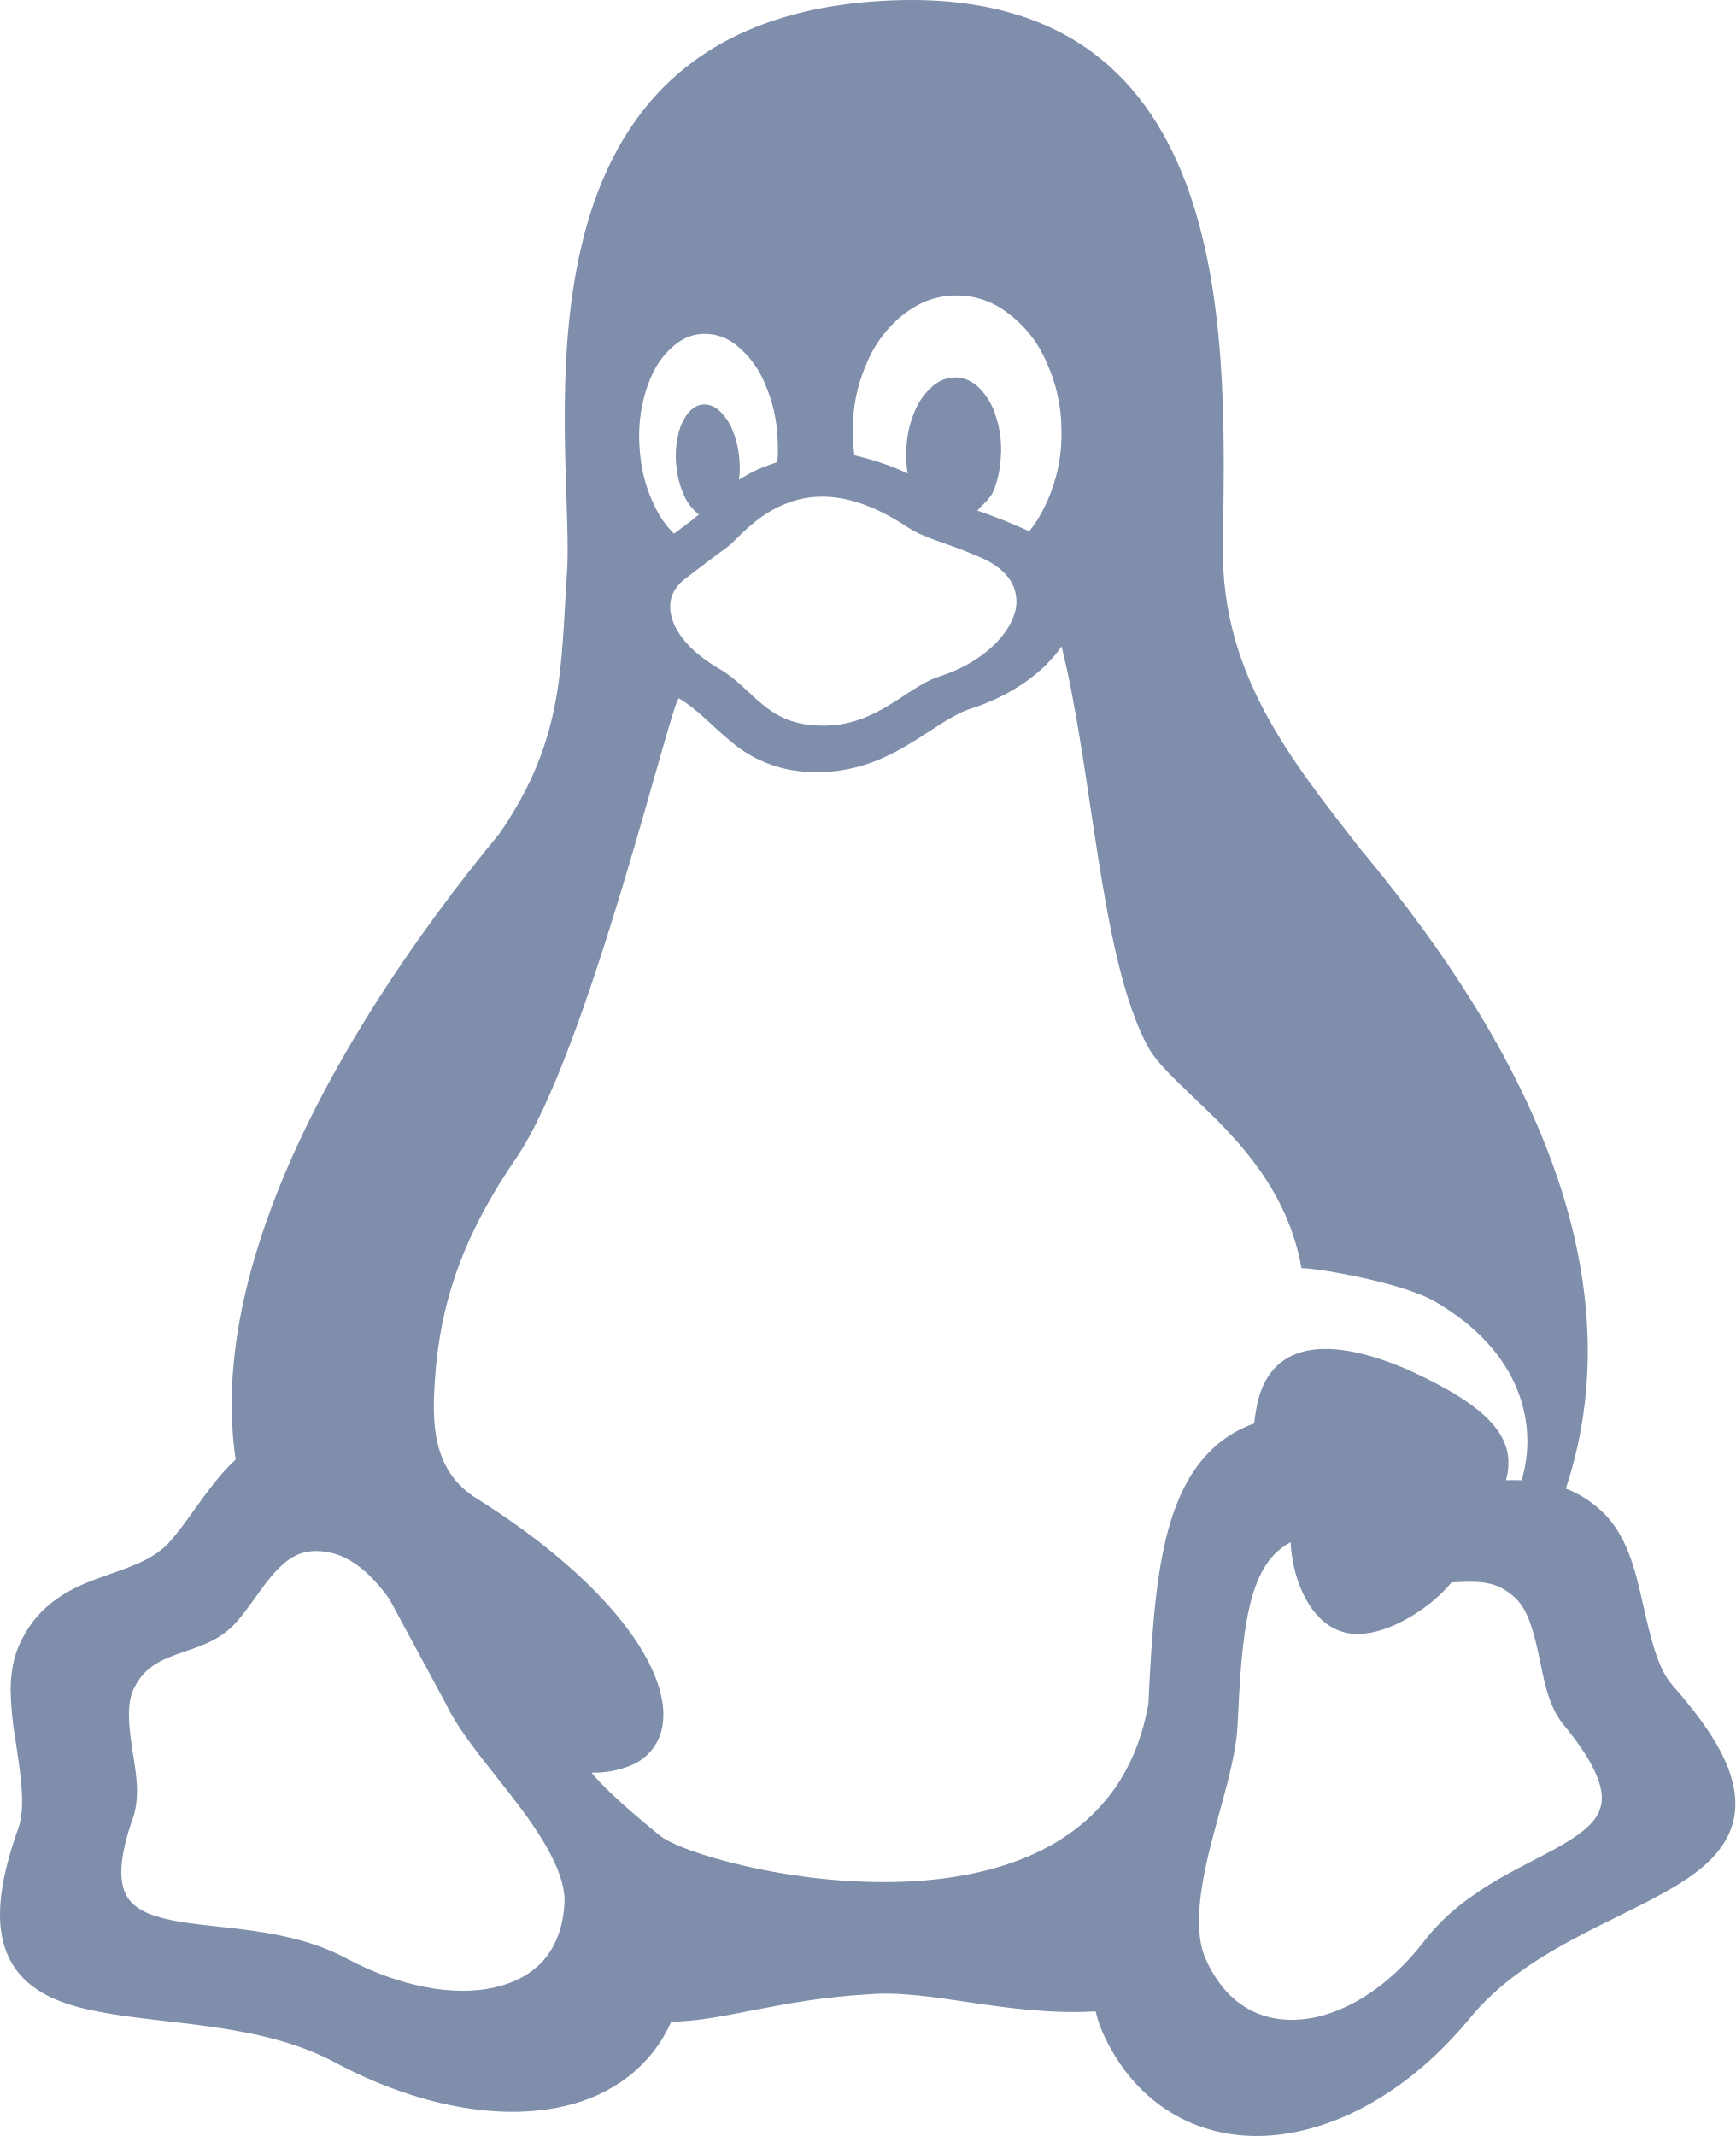
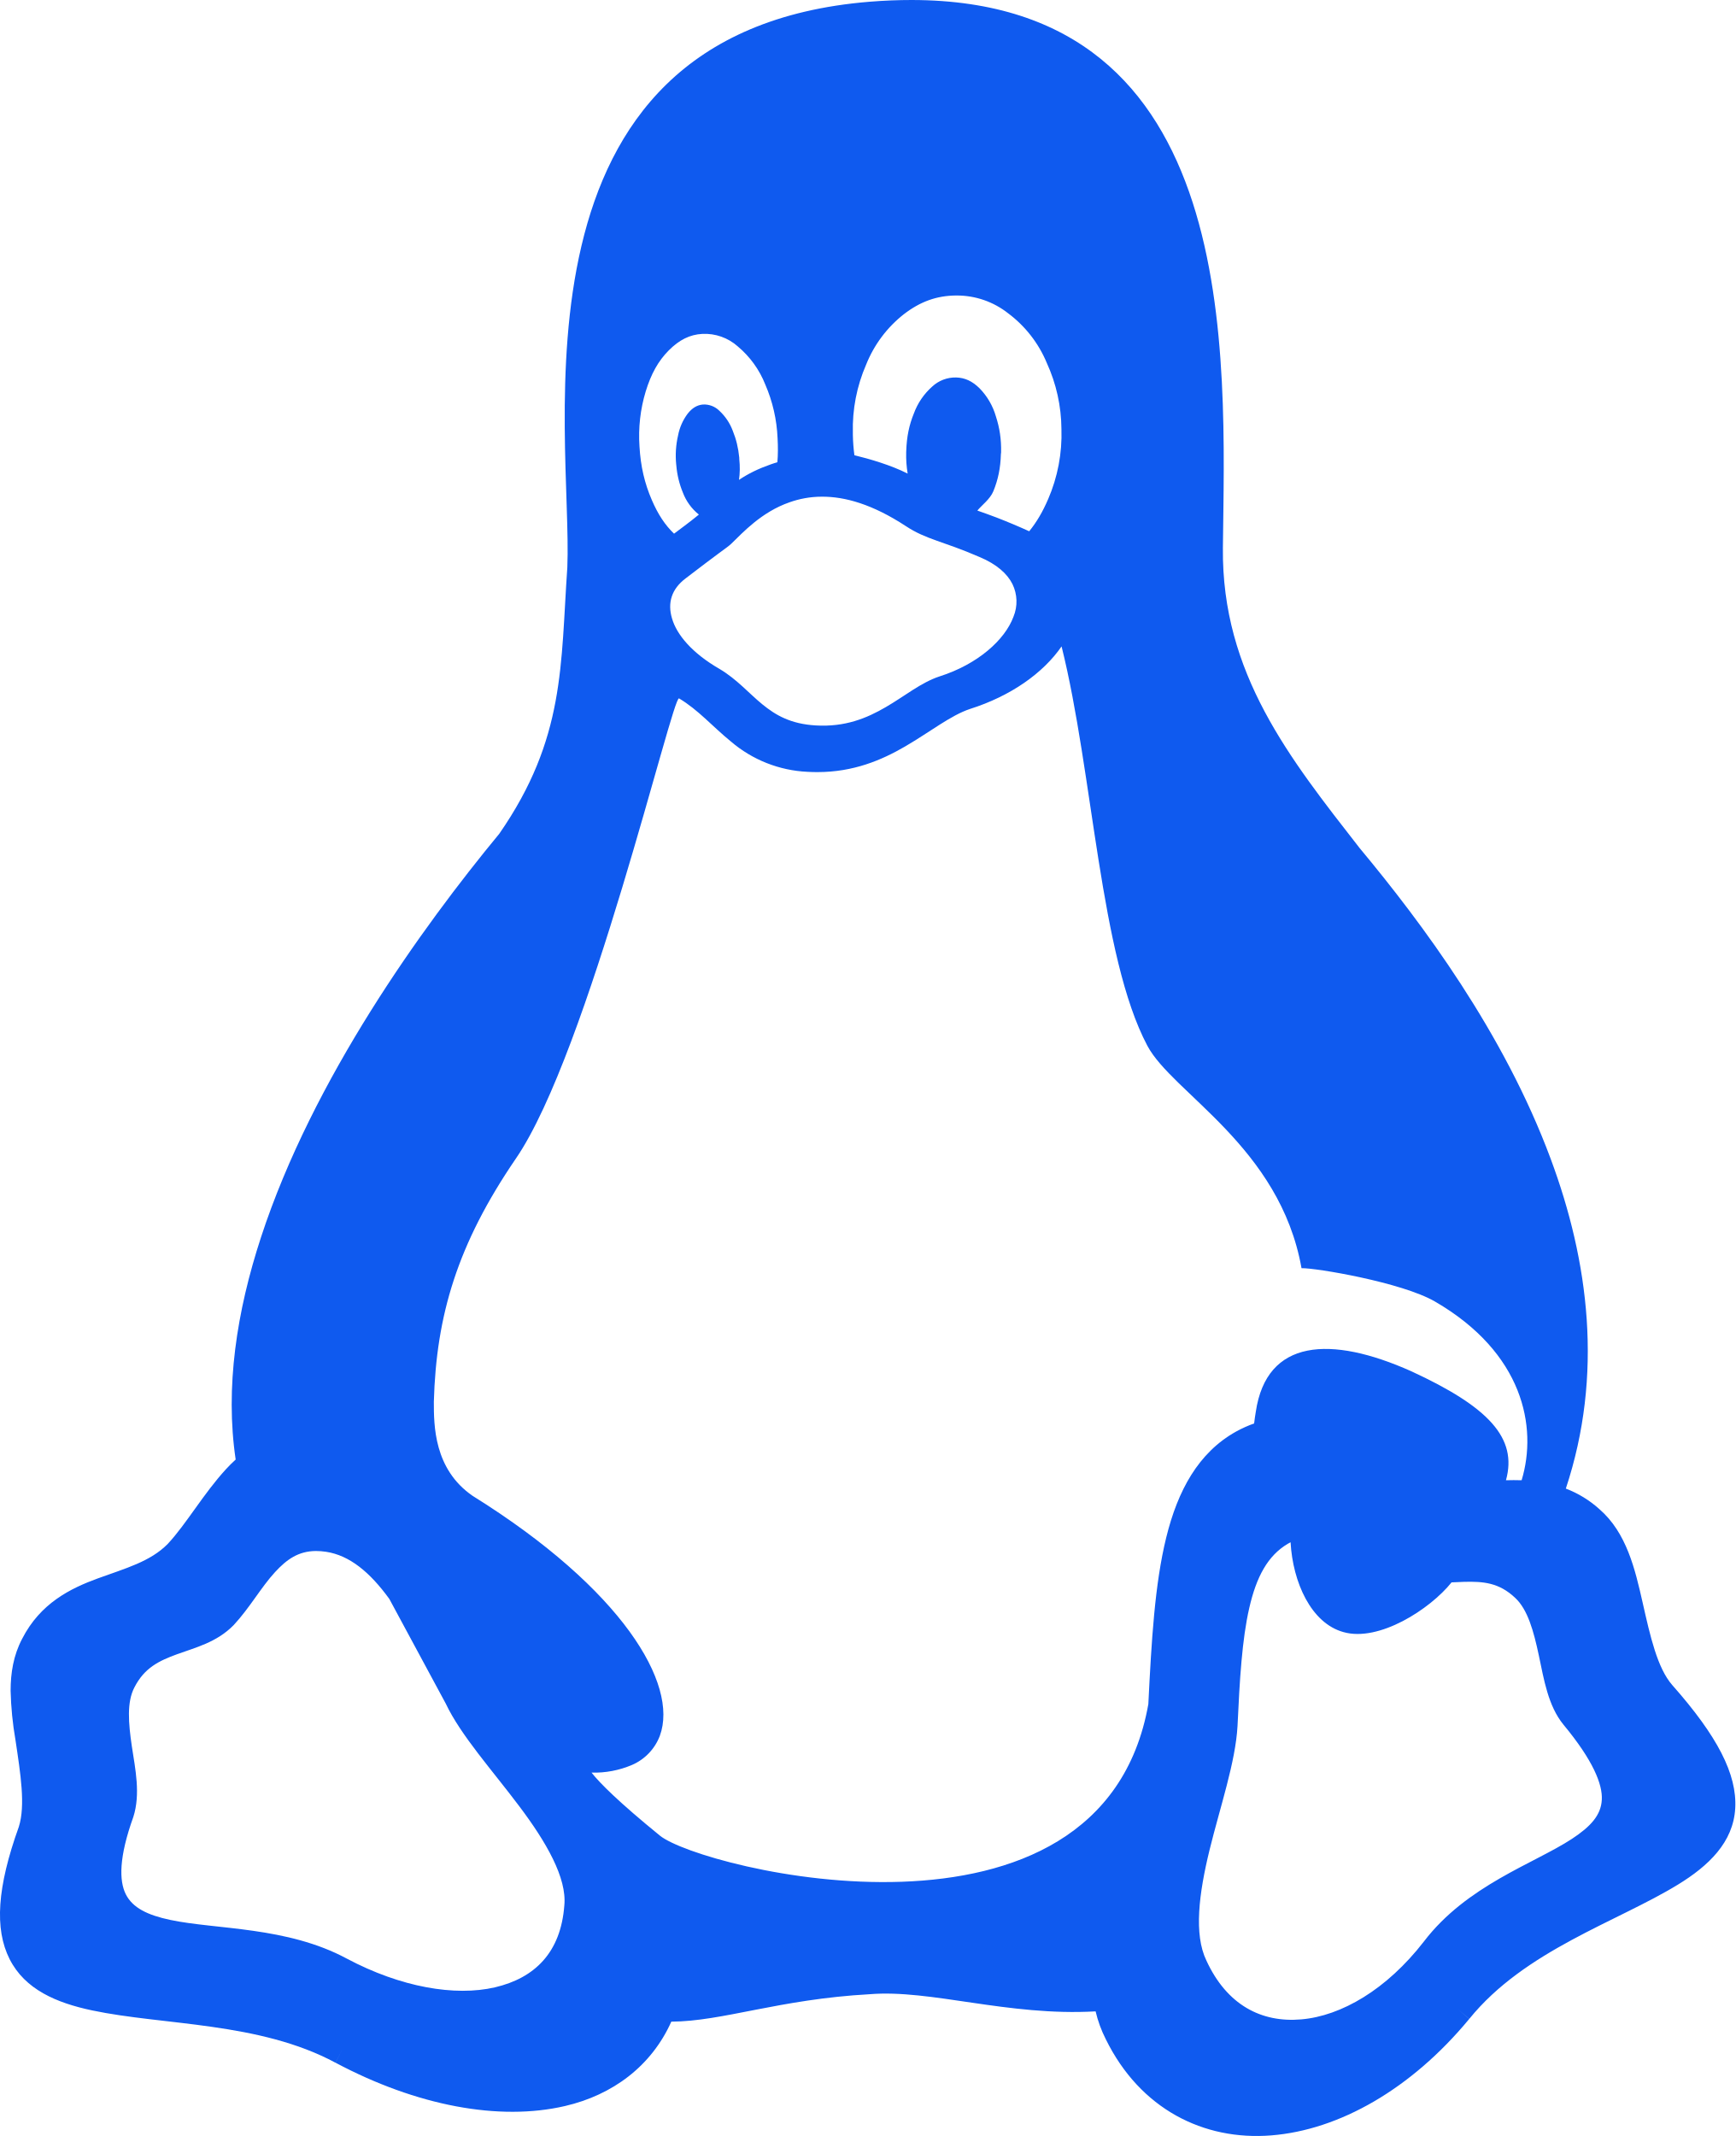
<svg xmlns="http://www.w3.org/2000/svg" height="32" viewBox="0 0 26 32" width="26">
-   <path d="m25.055 25.245c.677.765.972 1.336.943 1.846s-.4.862-.857 1.142c-.916.561-2.296.986-3.127 2.012l-.161-.136.16.137c-.872 1.055-1.951 1.664-2.966 1.745-1.014.081-1.965-.395-2.479-1.44a1.853 1.853.0 0 1-.153-.418c-1.32.075-2.468-.333-3.387-.257-1.354.075-2.2.407-2.97.411-.299.666-.878 1.098-1.593 1.264-.985.229-2.22-.001-3.438-.649l.097-.188-.098.188c-1.138-.613-2.581-.558-3.648-.784-.533-.113-1.004-.313-1.234-.768-.229-.453-.187-1.078.138-1.982.102-.322.025-.797-.05-1.299a5.015 5.015.0 0 1-.073-.739c0-.267.042-.531.173-.779.273-.534.724-.755 1.135-.905s.785-.25 1.047-.517c.28-.301.533-.75.873-1.12.046-.05.094-.098.144-.143-.16-1.078.014-2.216.38-3.332.774-2.367 2.41-4.64 3.57-6.044.99-1.429.917-2.528 1.019-3.99.083-1.998-1.028-8.02 4.528-8.474.22-.018.43-.026.633-.026 4.972.007 4.692 5.335 4.661 8.207-.02 1.883 1.004 3.157 2.05 4.5.935 1.123 2.16 2.766 2.86 4.651.572 1.536.794 3.236.228 4.943a1.6 1.6.0 0 1 .503.308c.407.353.534.897.648 1.401.114.505.22.979.444 1.235zm-1.056 1.718c.013-.23-.13-.59-.574-1.125-.231-.282-.293-.677-.37-1.04-.077-.362-.166-.686-.354-.86-.243-.23-.48-.247-.764-.24l-.189.008c-.323.403-1.088.896-1.619.745-.485-.133-.76-.746-.793-1.346a1.295 1.295.0 0 0-.042.023c-.3.178-.47.494-.577.962-.108.468-.144 1.074-.176 1.769-.03.541-.26 1.208-.419 1.856-.159.65-.238 1.264-.047 1.657.305.663.822.933 1.42.881.6-.051 1.28-.446 1.838-1.166.643-.843 1.649-1.166 2.216-1.537.284-.186.438-.357.45-.587zm-15.544 1.583c.04-.412-.271-.95-.674-1.485-.402-.536-.877-1.062-1.103-1.54l-.845-1.567c-.293-.404-.597-.652-.946-.706a1 1 0 0 0-.155-.012c-.263.002-.437.127-.611.316-.207.224-.383.54-.62.794-.254.26-.576.337-.847.436s-.49.203-.64.497c-.116.22-.09.535-.039.881.053.347.132.716.023 1.059-.217.603-.215.957-.113 1.16.102.202.325.312.667.384.684.145 1.749.097 2.645.58.81.43 1.62.568 2.218.43.598-.14.987-.522 1.04-1.227zm6.714-19.796c-.076-.152-.232-.297-.497-.407-.553-.24-.792-.258-1.1-.461-.5-.328-.914-.443-1.258-.441-.18.0-.341.033-.485.084-.42.146-.698.452-.872.62-.035.034-.079.064-.186.143-.107.08-.269.2-.5.378-.207.157-.274.362-.202.601.07.24.298.517.714.756.26.155.436.363.638.528.102.083.208.157.336.212.128.056.278.094.465.105.44.026.764-.108 1.05-.275.286-.166.528-.369.806-.46.572-.182.978-.547 1.106-.893a.596.596.0 0 0-.015-.49zm7.629 13.425c.241-.798.023-1.91-1.298-2.676-.5-.29-1.795-.506-2-.5-.324-1.819-1.934-2.623-2.31-3.333-.71-1.339-.811-4.082-1.285-5.982-.276.4-.76.743-1.372.937-.289.096-.593.341-.974.563-.351.204-.772.383-1.312.383-.048.0-.098-.001-.148-.004a1.9 1.9.0 0 1-1.148-.454c-.277-.226-.491-.476-.777-.646-.097-.057-1.357 5.31-2.445 6.894-.877 1.283-1.193 2.351-1.229 3.643.0.352.0 1.009.58 1.409 1.13.704 1.898 1.409 2.352 2.033.454.625.596 1.172.455 1.56a.774.774.0 0 1-.418.439 1.443 1.443.0 0 1-.606.115c.121.155.41.444 1.024.944.613.5 6.613 2 7.318-1.97.047-.95.096-1.797.268-2.496.172-.701.48-1.272 1.046-1.587.09-.05.181-.09.271-.122.007-.06.015-.118.025-.175.162-1.093 1.122-1.146 2.327-.608 1.161.535 1.597 1.001 1.421 1.634.077-.002.155-.003.235.0zM15.703 7.48a2.444 2.444.0 0 0 .2-1.052 2.421 2.421.0 0 0-.22-.992 1.783 1.783.0 0 0-.578-.742 1.24 1.24.0 0 0-.77-.267h-.014c-.288.003-.532.09-.78.281a1.813 1.813.0 0 0-.564.754 2.405 2.405.0 0 0-.199 1.024v.029c.002.106.01.207.023.305.223.054.546.147.798.275a1.665 1.665.0 0 1-.022-.32l.001-.023c.007-.208.042-.382.114-.558a.994.994.0 0 1 .274-.402.51.51.0 0 1 .36-.137c.131.004.24.054.35.162a1 1 0 0 1 .245.421c.056.173.082.342.078.54.0.01-.003.017-.003.025-.006.206-.041.38-.113.556-.048.118-.175.211-.24.29.09.032.176.061.287.104a9.186 9.186.0 0 1 .49.206c.111-.136.203-.293.283-.48zm-4.156-.523c.033-.012.066-.022.1-.032.01-.114.01-.232.003-.36a2.257 2.257.0 0 0-.184-.804 1.433 1.433.0 0 0-.413-.572.744.744.0 0 0-.529-.187c-.19.01-.348.09-.505.248-.156.157-.264.35-.345.615a2.3 2.3.0 0 0-.093.822c.017.299.076.552.185.804.092.214.198.375.333.504l.16-.12c.07-.051.128-.099.212-.166a.772.772.0 0 1-.24-.33 1.355 1.355.0 0 1-.098-.405l-.002-.017a1.34 1.34.0 0 1 .028-.433.79.79.0 0 1 .145-.328c.068-.085.14-.128.228-.136a.324.324.0 0 1 .246.094.779.779.0 0 1 .2.298c.052.128.083.254.098.405v.017c.012.114.01.215-.004.315.142-.095.29-.167.475-.232z" fill="#001e58" opacity=".5" />
+   <path d="m25.055 25.245c.677.765.972 1.336.943 1.846s-.4.862-.857 1.142c-.916.561-2.296.986-3.127 2.012l-.161-.136.16.137c-.872 1.055-1.951 1.664-2.966 1.745-1.014.081-1.965-.395-2.479-1.44a1.853 1.853.0 0 1-.153-.418c-1.32.075-2.468-.333-3.387-.257-1.354.075-2.2.407-2.97.411-.299.666-.878 1.098-1.593 1.264-.985.229-2.22-.001-3.438-.649l.097-.188-.098.188c-1.138-.613-2.581-.558-3.648-.784-.533-.113-1.004-.313-1.234-.768-.229-.453-.187-1.078.138-1.982.102-.322.025-.797-.05-1.299a5.015 5.015.0 0 1-.073-.739c0-.267.042-.531.173-.779.273-.534.724-.755 1.135-.905s.785-.25 1.047-.517c.28-.301.533-.75.873-1.12.046-.05.094-.098.144-.143-.16-1.078.014-2.216.38-3.332.774-2.367 2.41-4.64 3.57-6.044.99-1.429.917-2.528 1.019-3.99.083-1.998-1.028-8.02 4.528-8.474.22-.018.43-.026.633-.026 4.972.007 4.692 5.335 4.661 8.207-.02 1.883 1.004 3.157 2.05 4.5.935 1.123 2.16 2.766 2.86 4.651.572 1.536.794 3.236.228 4.943a1.6 1.6.0 0 1 .503.308c.407.353.534.897.648 1.401.114.505.22.979.444 1.235zm-1.056 1.718c.013-.23-.13-.59-.574-1.125-.231-.282-.293-.677-.37-1.04-.077-.362-.166-.686-.354-.86-.243-.23-.48-.247-.764-.24l-.189.008c-.323.403-1.088.896-1.619.745-.485-.133-.76-.746-.793-1.346a1.295 1.295.0 0 0-.042.023c-.3.178-.47.494-.577.962-.108.468-.144 1.074-.176 1.769-.03.541-.26 1.208-.419 1.856-.159.65-.238 1.264-.047 1.657.305.663.822.933 1.42.881.6-.051 1.28-.446 1.838-1.166.643-.843 1.649-1.166 2.216-1.537.284-.186.438-.357.45-.587zm-15.544 1.583c.04-.412-.271-.95-.674-1.485-.402-.536-.877-1.062-1.103-1.54l-.845-1.567c-.293-.404-.597-.652-.946-.706a1 1 0 0 0-.155-.012c-.263.002-.437.127-.611.316-.207.224-.383.54-.62.794-.254.26-.576.337-.847.436s-.49.203-.64.497c-.116.22-.09.535-.039.881.053.347.132.716.023 1.059-.217.603-.215.957-.113 1.16.102.202.325.312.667.384.684.145 1.749.097 2.645.58.81.43 1.62.568 2.218.43.598-.14.987-.522 1.04-1.227zm6.714-19.796c-.076-.152-.232-.297-.497-.407-.553-.24-.792-.258-1.1-.461-.5-.328-.914-.443-1.258-.441-.18.0-.341.033-.485.084-.42.146-.698.452-.872.62-.035.034-.079.064-.186.143-.107.08-.269.2-.5.378-.207.157-.274.362-.202.601.07.24.298.517.714.756.26.155.436.363.638.528.102.083.208.157.336.212.128.056.278.094.465.105.44.026.764-.108 1.05-.275.286-.166.528-.369.806-.46.572-.182.978-.547 1.106-.893a.596.596.0 0 0-.015-.49zm7.629 13.425c.241-.798.023-1.91-1.298-2.676-.5-.29-1.795-.506-2-.5-.324-1.819-1.934-2.623-2.31-3.333-.71-1.339-.811-4.082-1.285-5.982-.276.4-.76.743-1.372.937-.289.096-.593.341-.974.563-.351.204-.772.383-1.312.383-.048.0-.098-.001-.148-.004a1.9 1.9.0 0 1-1.148-.454c-.277-.226-.491-.476-.777-.646-.097-.057-1.357 5.31-2.445 6.894-.877 1.283-1.193 2.351-1.229 3.643.0.352.0 1.009.58 1.409 1.13.704 1.898 1.409 2.352 2.033.454.625.596 1.172.455 1.56a.774.774.0 0 1-.418.439 1.443 1.443.0 0 1-.606.115c.121.155.41.444 1.024.944.613.5 6.613 2 7.318-1.97.047-.95.096-1.797.268-2.496.172-.701.48-1.272 1.046-1.587.09-.05.181-.09.271-.122.007-.06.015-.118.025-.175.162-1.093 1.122-1.146 2.327-.608 1.161.535 1.597 1.001 1.421 1.634.077-.002.155-.003.235.0zM15.703 7.48a2.444 2.444.0 0 0 .2-1.052 2.421 2.421.0 0 0-.22-.992 1.783 1.783.0 0 0-.578-.742 1.24 1.24.0 0 0-.77-.267h-.014c-.288.003-.532.09-.78.281a1.813 1.813.0 0 0-.564.754 2.405 2.405.0 0 0-.199 1.024v.029c.002.106.01.207.023.305.223.054.546.147.798.275a1.665 1.665.0 0 1-.022-.32l.001-.023c.007-.208.042-.382.114-.558a.994.994.0 0 1 .274-.402.51.51.0 0 1 .36-.137c.131.004.24.054.35.162a1 1 0 0 1 .245.421c.056.173.082.342.078.54.0.01-.003.017-.003.025-.006.206-.041.38-.113.556-.048.118-.175.211-.24.29.09.032.176.061.287.104a9.186 9.186.0 0 1 .49.206c.111-.136.203-.293.283-.48zm-4.156-.523c.033-.012.066-.022.1-.032.01-.114.01-.232.003-.36a2.257 2.257.0 0 0-.184-.804 1.433 1.433.0 0 0-.413-.572.744.744.0 0 0-.529-.187c-.19.01-.348.09-.505.248-.156.157-.264.35-.345.615a2.3 2.3.0 0 0-.093.822c.017.299.076.552.185.804.092.214.198.375.333.504l.16-.12c.07-.051.128-.099.212-.166a.772.772.0 0 1-.24-.33 1.355 1.355.0 0 1-.098-.405l-.002-.017a1.34 1.34.0 0 1 .028-.433.79.79.0 0 1 .145-.328c.068-.085.14-.128.228-.136a.324.324.0 0 1 .246.094.779.779.0 0 1 .2.298c.052.128.083.254.098.405v.017c.012.114.01.215-.004.315.142-.095.29-.167.475-.232z" fill="#0f5aef" />
</svg>
